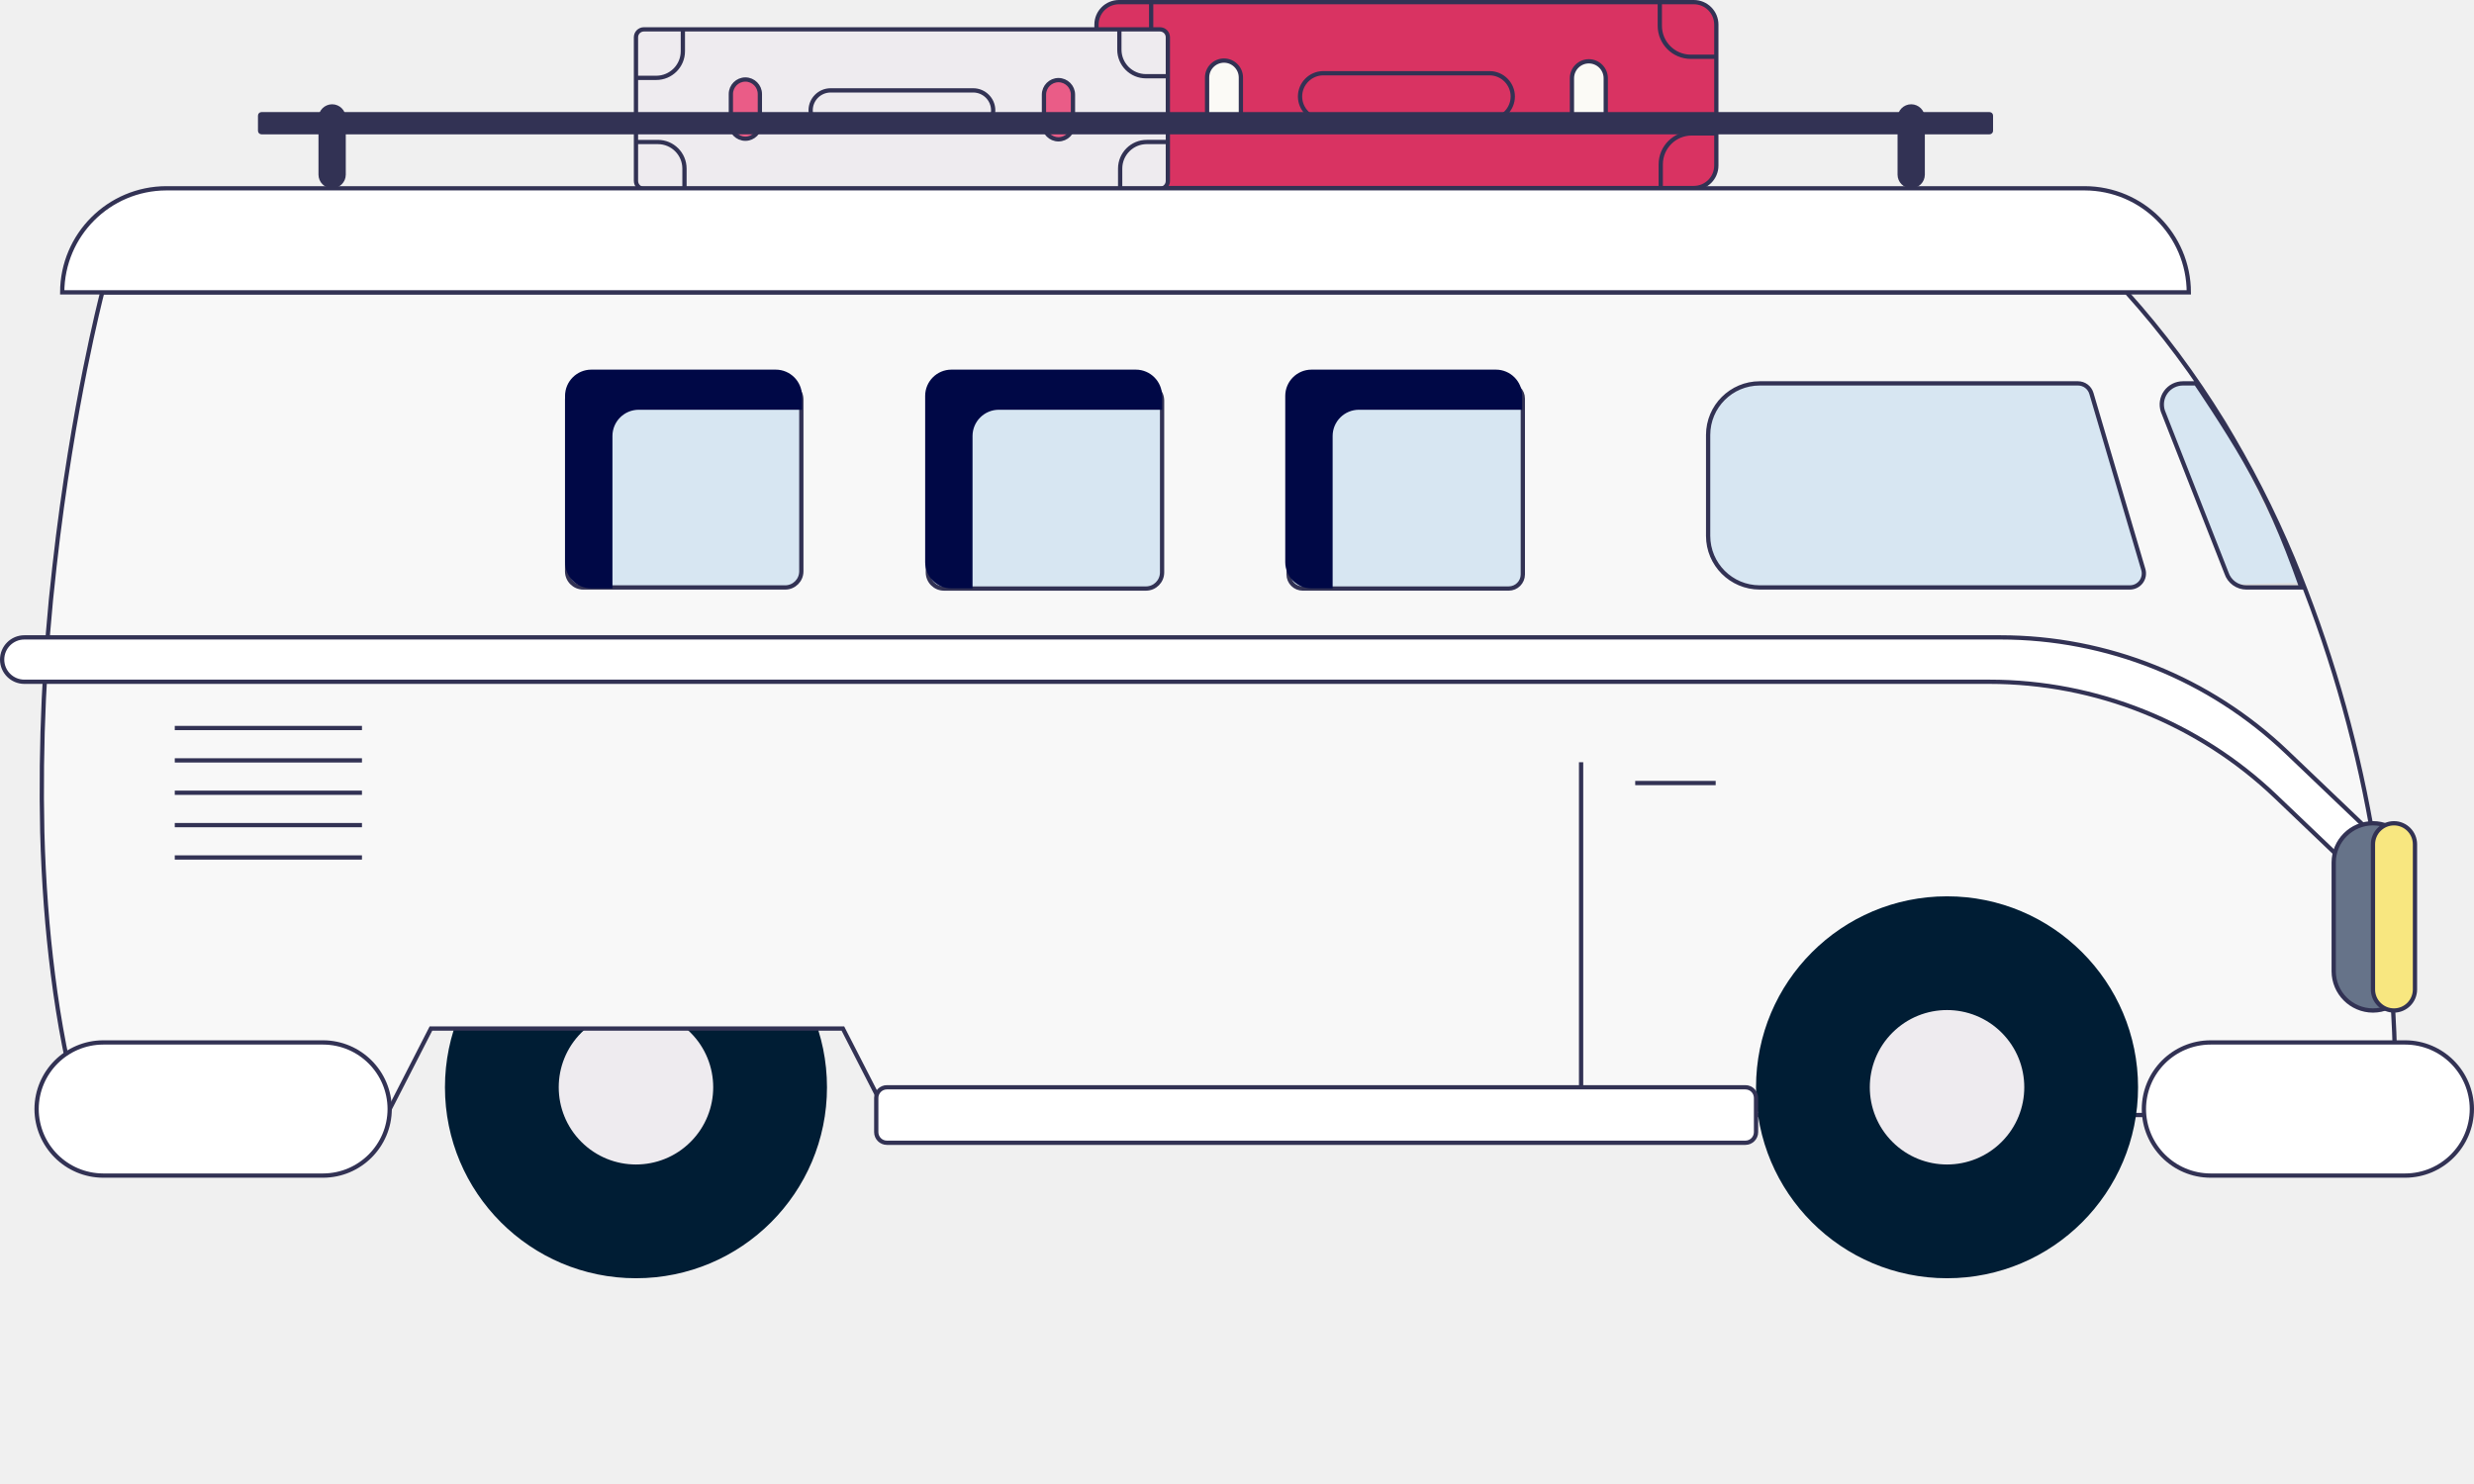
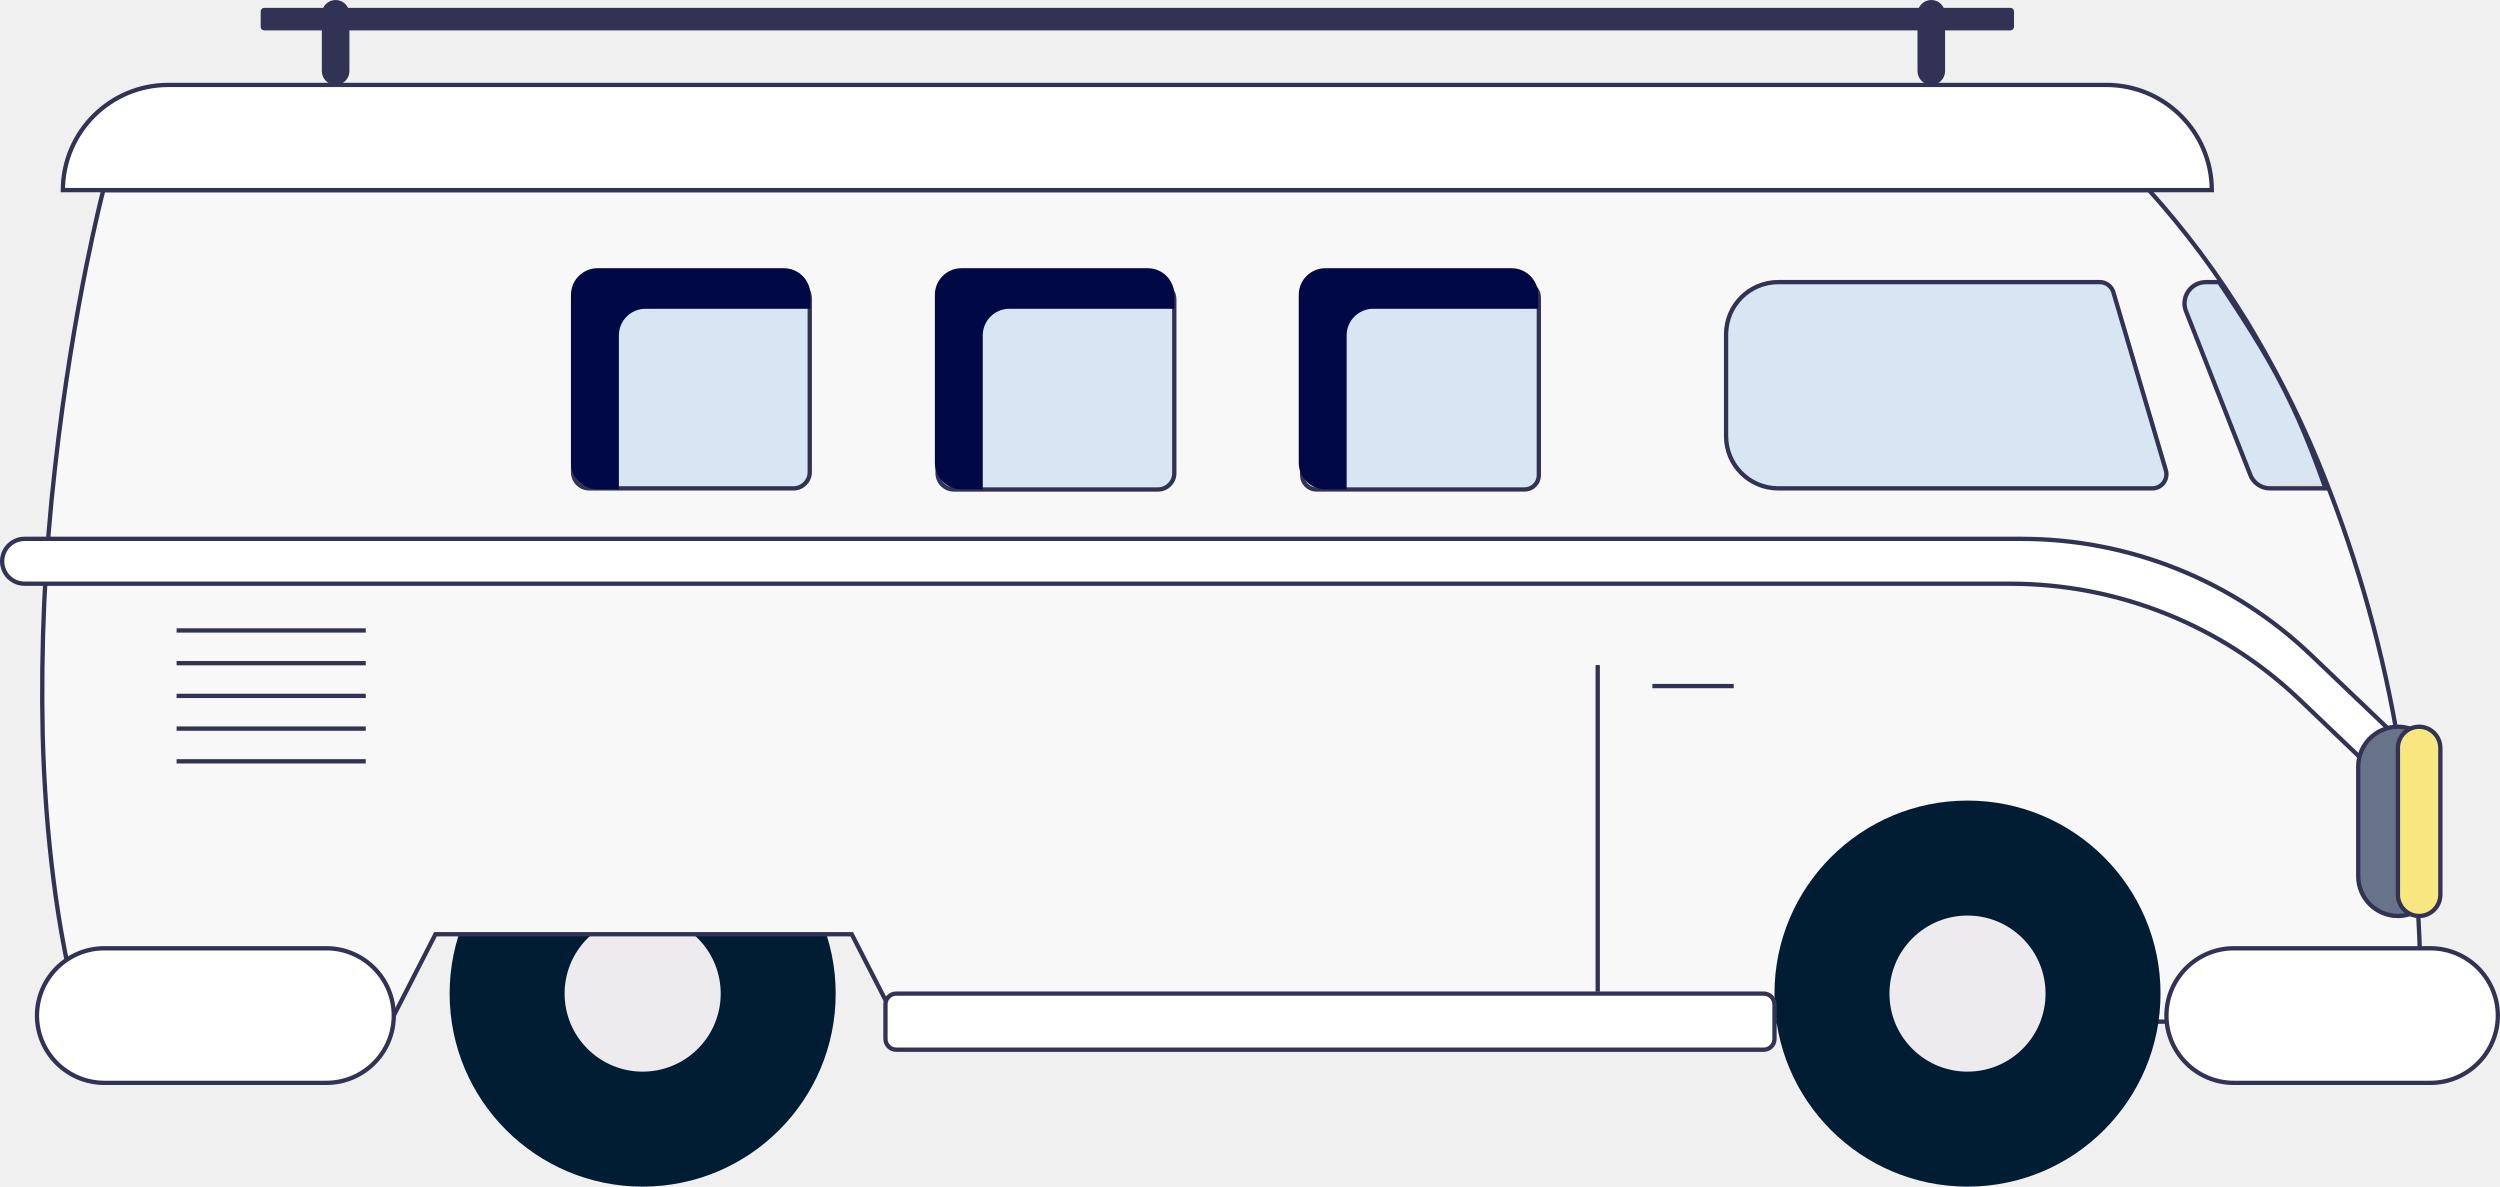
- <svg xmlns="http://www.w3.org/2000/svg" width="659.557" height="395.569" viewBox="0 0 659.557 395.569">
-   <defs>
-     <style>.a{fill:#323254;}.b{fill:#d93362;}.b,.c,.d,.e,.f,.j,.k,.l,.m,.n{stroke:#323254;stroke-miterlimit:10;}.b,.c,.d,.e,.f,.j,.l,.m,.n{stroke-width:1.138px;}.c{fill:none;}.d{fill:#fbfaf6;}.e,.h{fill:#eeebef;}.f{fill:#ea5c87;}.g{fill:#001d34;}.i{fill:#4baeff;opacity:0.15;}.j{fill:#f8f8f8;}.k,.l{fill:#fff;}.k{stroke-width:1.138px;}.m{fill:#667389;}.n{fill:#f8e780;}.o{fill:#000846;}.p,.q{stroke:none;}.q{fill:#707070;}</style>
-   </defs>
-   <g transform="translate(-82.982 285.793)">
-     <path class="a" d="M119.615-252.345h0a3.647,3.647,0,0,1-3.636-3.639v-15.131a3.646,3.646,0,0,1,3.636-3.636h0a3.648,3.648,0,0,1,3.639,3.636v15.131A3.649,3.649,0,0,1,119.615-252.345Z" transform="translate(51.911 16.765)" />
-     <path class="a" d="M281.478-252.345h0a3.647,3.647,0,0,1-3.636-3.639v-15.131a3.646,3.646,0,0,1,3.636-3.636h0a3.649,3.649,0,0,1,3.639,3.636v15.131A3.649,3.649,0,0,1,281.478-252.345Z" transform="translate(311.02 16.765)" />
-     <g transform="translate(375.303 -285.224)">
-       <rect class="b" width="165.244" height="49.573" rx="6" transform="translate(0)" />
-       <path class="c" d="M253.471-285.224v6.3a8.271,8.271,0,0,0,8.271,8.271h6.8" transform="translate(-103.296 285.224)" />
-       <path class="c" d="M195.729-270.155h6.3a8.272,8.272,0,0,0,8.273-8.27v-6.8" transform="translate(-195.729 285.224)" />
-       <path class="c" d="M210.8-257.194v-6.3a8.271,8.271,0,0,0-8.27-8.271h-6.8" transform="translate(-195.729 306.768)" />
-       <path class="c" d="M268.137-271.766h-6.3a8.27,8.27,0,0,0-8.271,8.271v6.8" transform="translate(-103.142 306.768)" />
-       <g transform="translate(29.48 15.584)">
-         <path class="c" d="M267.108-265.539H222.79a6.214,6.214,0,0,1-6.2-6.2h0a6.214,6.214,0,0,1,6.2-6.2h44.317a6.214,6.214,0,0,1,6.2,6.2h0A6.214,6.214,0,0,1,267.108-265.539Z" transform="translate(-191.807 281.313)" />
-         <path class="d" d="M248.971-260.758h0a4.521,4.521,0,0,1-4.507-4.507v-9.389a4.519,4.519,0,0,1,4.507-4.5h0a4.519,4.519,0,0,1,4.507,4.5v9.389A4.521,4.521,0,0,1,248.971-260.758Z" transform="translate(-147.194 279.349)" />
-         <path class="d" d="M211.571-260.829h0a4.521,4.521,0,0,1-4.507-4.507v-9.389a4.521,4.521,0,0,1,4.507-4.507h0a4.521,4.521,0,0,1,4.507,4.507v9.389A4.521,4.521,0,0,1,211.571-260.829Z" transform="translate(-207.064 279.232)" />
-       </g>
+ <svg xmlns="http://www.w3.org/2000/svg" width="659.557" height="313.057" viewBox="0 0 659.557 313.057">
+   <g transform="translate(-82.982 257.986)">
+     <path d="M119.615-252.345h0a3.647,3.647,0,0,1-3.636-3.639v-15.131a3.646,3.646,0,0,1,3.636-3.636h0a3.648,3.648,0,0,1,3.639,3.636v15.131a3.649,3.649,0,0,1-3.639,3.639Z" transform="translate(51.911 16.765)" fill="#323254" />
+     <path d="M281.478-252.345h0a3.647,3.647,0,0,1-3.636-3.639v-15.131a3.646,3.646,0,0,1,3.636-3.636h0a3.649,3.649,0,0,1,3.639,3.636v15.131a3.649,3.649,0,0,1-3.639,3.639Z" transform="translate(311.02 16.765)" fill="#323254" />
+     <circle cx="50.923" cy="50.923" r="50.923" transform="translate(201.606 -46.775)" fill="#001d34" />
+     <circle cx="20.591" cy="20.591" r="20.591" transform="translate(223.409 4.147) rotate(-45)" fill="#eeebef" />
+     <g transform="translate(219.2 -193.333)" opacity="0.15">
+       <path d="M.5,74.751V.505l445.457,4.5L457.1,20.564l7.289,14.107,6.59,13.417,6.541,15.337Z" fill="#4baeff" />
+       <path d="M1,1.01V74.239l475.773-11.3L470.527,48.3l-6.583-13.4-7.27-14.07L445.7,5.505,1,1.01M0,0,446.215,4.51,457.529,20.3l7.307,14.142,6.6,13.435,6.835,16.028L0,75.263Z" fill="#707070" />
    </g>
-     <g transform="translate(252.529 -277.966)">
-       <rect class="e" width="141.801" height="42.54" rx="2.114" />
-       <path class="c" d="M198.073-282.433v5.4a7.1,7.1,0,0,0,7.1,7.1H211" transform="translate(-69.203 282.434)" />
-       <path class="c" d="M148.523-269.5h5.4a7.1,7.1,0,0,0,7.1-7.1v-5.834" transform="translate(-148.522 282.434)" />
-       <path class="c" d="M161.454-258.382v-5.4a7.1,7.1,0,0,0-7.1-7.1h-5.834" transform="translate(-148.522 300.921)" />
-       <path class="c" d="M210.66-270.884h-5.407a7.1,7.1,0,0,0-7.1,7.1v5.834" transform="translate(-69.072 300.921)" />
-       <g transform="translate(25.298 13.374)">
-         <path class="c" d="M209.775-265.539H171.747a5.335,5.335,0,0,1-5.319-5.319h0a5.333,5.333,0,0,1,5.319-5.319h38.029a5.335,5.335,0,0,1,5.319,5.319h0A5.337,5.337,0,0,1,209.775-265.539Z" transform="translate(-145.159 279.076)" />
-         <path class="f" d="M194.211-261.437h0a3.878,3.878,0,0,1-3.867-3.867v-8.057a3.878,3.878,0,0,1,3.867-3.867h0a3.878,3.878,0,0,1,3.867,3.867v8.057A3.878,3.878,0,0,1,194.211-261.437Z" transform="translate(-106.874 277.39)" />
-         <path class="f" d="M162.117-261.5h0a3.878,3.878,0,0,1-3.867-3.867v-8.057a3.878,3.878,0,0,1,3.867-3.867h0a3.878,3.878,0,0,1,3.867,3.867v8.057A3.878,3.878,0,0,1,162.117-261.5Z" transform="translate(-158.25 277.291)" />
-       </g>
-     </g>
-     <circle class="g" cx="50.923" cy="50.923" r="50.923" transform="translate(201.606 -46.775)" />
-     <circle class="h" cx="20.591" cy="20.591" r="20.591" transform="translate(223.409 4.147) rotate(-45)" />
-     <g class="i" transform="translate(219.2 -193.333)">
-       <path class="p" d="M 0.5 74.751 L 0.5 0.505 L 445.957 5.008 L 457.102 20.564 L 464.391 34.671 L 470.981 48.088 L 477.522 63.426 L 0.5 74.751 Z" />
-       <path class="q" d="M 1 1.01 L 1 74.239 L 476.773 62.943 L 470.527 48.297 L 463.944 34.897 L 456.674 20.826 L 445.698 5.505 L 1 1.01 M 0 2.288818359375e-05 L 446.215 4.51 L 457.529 20.303 L 464.836 34.445 L 471.436 47.88 L 478.271 63.908 L 0 75.263 L 0 2.288818359375e-05 Z" />
-     </g>
-     <path class="j" d="M91.96,219.38H10.229A287.072,287.072,0,0,1,3,181.928C1.464,169.9.508,157.116.158,143.921A520.29,520.29,0,0,1,3.414,73.086c2.444-22,5.777-40.713,8.142-52.538C13.949,8.6,15.923.864,16.141.022l0-.018,0-.006H555.829a233.258,233.258,0,0,1,25.639,34.379,272.14,272.14,0,0,1,18.687,36.565,342.733,342.733,0,0,1,20.88,71.339c1.835,10.044,3.306,20.339,4.37,30.6.852,8.25,1.448,16.473,1.772,24.44.536,13.215.157,21.176.112,22.04v.016l-401.873,0L213.6,196.322H103.775L91.96,219.38ZM336.188,24.565a3.763,3.763,0,0,0-3.758,3.759v46.9a3.763,3.763,0,0,0,3.758,3.758h54.921a3.763,3.763,0,0,0,3.759-3.758v-46.9a3.764,3.764,0,0,0-3.759-3.759Zm-95.638,0a4.3,4.3,0,0,0-4.295,4.295v45.83a4.3,4.3,0,0,0,4.295,4.295H294.4a4.3,4.3,0,0,0,4.295-4.295V28.859a4.3,4.3,0,0,0-4.295-4.295Zm-96.174-.289a4.3,4.3,0,0,0-4.295,4.295V74.4a4.3,4.3,0,0,0,4.295,4.295h53.849A4.3,4.3,0,0,0,202.52,74.4V28.571a4.3,4.3,0,0,0-4.295-4.295Zm426.464,0a5.627,5.627,0,0,0-5.349,7.371l16.958,43.169a5.607,5.607,0,0,0,5.346,3.88h14.622C597.4,64.537,593.205,55.1,587.451,45.033c-5.355-9.365-13.061-20.656-13.133-20.759Zm-112.824,0a13.764,13.764,0,0,0-13.747,13.75V64.944a13.763,13.763,0,0,0,13.747,13.748h98.69a3.729,3.729,0,0,0,3.581-4.784L546.448,26.954a3.731,3.731,0,0,0-3.58-2.679Z" transform="translate(94.093 -207.834)" />
-     <path class="k" d="M656.653-238.393H89.709a27.824,27.824,0,0,1,27.743-27.743H628.913a27.823,27.823,0,0,1,27.74,27.743Z" transform="translate(9.858 30.556)" />
-     <path class="l" d="M163.466-143.049H104.839A17.807,17.807,0,0,1,87.083-160.8h0a17.807,17.807,0,0,1,17.756-17.756h58.627A17.807,17.807,0,0,1,181.219-160.8h0A17.807,17.807,0,0,1,163.466-143.049Z" transform="translate(5.654 170.747)" />
-     <path class="l" d="M372.773-143.049H320.849A17.807,17.807,0,0,1,303.093-160.8h0a17.807,17.807,0,0,1,17.756-17.756h51.925A17.807,17.807,0,0,1,390.529-160.8h0A17.807,17.807,0,0,1,372.773-143.049Z" transform="translate(351.441 170.747)" />
-     <circle class="g" cx="50.923" cy="50.923" r="50.923" transform="translate(551.131 -46.775)" />
-     <rect class="a" width="462.569" height="5.935" rx="0.943" transform="translate(151.755 -255.907)" />
-     <rect class="l" width="234.544" height="14.797" rx="2.837" transform="translate(316.587 4.148)" />
-     <circle class="h" cx="20.591" cy="20.591" r="20.591" transform="translate(572.934 4.147) rotate(-45)" />
-     <path class="l" d="M705.439-162.606l-15.763-15.051a110.55,110.55,0,0,0-76.346-30.6H89.47a5.919,5.919,0,0,1-5.919-5.919h0a5.919,5.919,0,0,1,5.919-5.917H616.29a110.549,110.549,0,0,1,76.346,30.6l20.125,19.22a5.3,5.3,0,0,1,1.077,6.216h0A5.3,5.3,0,0,1,705.439-162.606Z" transform="translate(0 104.268)" />
-     <path class="m" d="M333.015-151.1h0a10.5,10.5,0,0,1-10.466-10.463v-29.007a10.5,10.5,0,0,1,10.466-10.466h0a10.5,10.5,0,0,1,10.466,10.466v29.007A10.5,10.5,0,0,1,333.015-151.1Z" transform="translate(382.586 134.776)" />
-     <path class="n" d="M332.175-151.1h0a5.618,5.618,0,0,1-5.6-5.6v-38.731a5.618,5.618,0,0,1,5.6-5.6h0a5.618,5.618,0,0,1,5.6,5.6V-156.7A5.618,5.618,0,0,1,332.175-151.1Z" transform="translate(389.028 134.776)" />
-     <line class="c" y2="86.187" transform="translate(504.496 -82.531)" />
-     <line class="c" x2="21.454" transform="translate(518.922 -76.983)" />
-     <line class="c" x2="49.905" transform="translate(129.573 -91.656)" />
-     <line class="c" x2="49.905" transform="translate(129.573 -83.025)" />
-     <line class="c" x2="49.905" transform="translate(129.573 -74.394)" />
-     <line class="c" x2="49.905" transform="translate(129.573 -65.763)" />
-     <line class="c" x2="49.905" transform="translate(129.573 -57.132)" />
-     <path class="o" d="M-13139,136.34a7.009,7.009,0,0,1-7-7V85a7.009,7.009,0,0,1,7-7h49.162a7.009,7.009,0,0,1,7,7v3.7h-43.53a7.009,7.009,0,0,0-7,7V136.34H-13139Z" transform="translate(13379.624 -265.224)" />
-     <path class="o" d="M-13139,136.34a7.009,7.009,0,0,1-7-7V85a7.009,7.009,0,0,1,7-7h49.162a7.009,7.009,0,0,1,7,7v3.7h-43.53a7.009,7.009,0,0,0-7,7V136.34H-13139Z" transform="translate(13475.624 -265.224)" />
-     <path class="o" d="M-13139,136.34a7.009,7.009,0,0,1-7-7V85a7.009,7.009,0,0,1,7-7h49.162a7.009,7.009,0,0,1,7,7v3.7h-43.53a7.009,7.009,0,0,0-7,7V136.34H-13139Z" transform="translate(13571.624 -265.224)" />
+     <path d="M91.96,219.38H10.229A287.074,287.074,0,0,1,3,181.928C1.464,169.9.508,157.116.158,143.921A520.3,520.3,0,0,1,3.414,73.086c2.444-22,5.777-40.713,8.142-52.538C13.949,8.6,15.923.864,16.141.022V0H555.829a233.258,233.258,0,0,1,25.639,34.379,272.141,272.141,0,0,1,18.687,36.565,342.731,342.731,0,0,1,20.88,71.339c1.835,10.044,3.306,20.339,4.37,30.6.852,8.25,1.448,16.473,1.772,24.44.536,13.215.157,21.176.112,22.04v.016H225.416L213.6,196.322H103.775ZM336.188,24.565a3.763,3.763,0,0,0-3.758,3.759v46.9a3.763,3.763,0,0,0,3.758,3.758h54.921a3.763,3.763,0,0,0,3.759-3.758v-46.9a3.764,3.764,0,0,0-3.759-3.759Zm-95.638,0a4.3,4.3,0,0,0-4.3,4.3V74.69a4.3,4.3,0,0,0,4.295,4.295H294.4a4.3,4.3,0,0,0,4.295-4.295V28.859a4.3,4.3,0,0,0-4.3-4.3Zm-96.174-.289a4.3,4.3,0,0,0-4.3,4.3V74.4a4.3,4.3,0,0,0,4.295,4.295h53.849a4.3,4.3,0,0,0,4.3-4.295V28.571a4.3,4.3,0,0,0-4.295-4.3Zm426.464,0a5.627,5.627,0,0,0-5.349,7.371l16.958,43.169a5.607,5.607,0,0,0,5.346,3.88h14.622c-5.017-14.159-9.212-23.6-14.966-33.663-5.355-9.365-13.061-20.656-13.133-20.759Zm-112.824,0a13.764,13.764,0,0,0-13.747,13.75V64.944a13.763,13.763,0,0,0,13.747,13.748h98.69a3.729,3.729,0,0,0,3.581-4.784L546.448,26.954a3.731,3.731,0,0,0-3.58-2.679Z" transform="translate(94.093 -207.834)" fill="#f8f8f8" stroke="#323254" stroke-miterlimit="10" stroke-width="1.138" />
+     <path d="M656.653-238.393H89.709a27.824,27.824,0,0,1,27.743-27.743H628.913a27.823,27.823,0,0,1,27.74,27.743Z" transform="translate(9.858 30.556)" fill="#fff" stroke="#323254" stroke-miterlimit="10" stroke-width="1.138" />
+     <path d="M163.466-143.049H104.839A17.807,17.807,0,0,1,87.083-160.8h0a17.807,17.807,0,0,1,17.756-17.756h58.627A17.807,17.807,0,0,1,181.219-160.8h0A17.807,17.807,0,0,1,163.466-143.049Z" transform="translate(5.654 170.747)" fill="#fff" stroke="#323254" stroke-miterlimit="10" stroke-width="1.138" />
+     <path d="M372.773-143.049H320.849A17.807,17.807,0,0,1,303.093-160.8h0a17.807,17.807,0,0,1,17.756-17.756h51.925A17.807,17.807,0,0,1,390.529-160.8h0a17.807,17.807,0,0,1-17.756,17.751Z" transform="translate(351.441 170.747)" fill="#fff" stroke="#323254" stroke-miterlimit="10" stroke-width="1.138" />
+     <circle cx="50.923" cy="50.923" r="50.923" transform="translate(551.131 -46.775)" fill="#001d34" />
+     <rect width="462.569" height="5.935" rx="0.943" transform="translate(151.755 -255.907)" fill="#323254" />
+     <rect width="234.544" height="14.797" rx="2.837" transform="translate(316.587 4.148)" fill="#fff" stroke="#323254" stroke-miterlimit="10" stroke-width="1.138" />
+     <circle cx="20.591" cy="20.591" r="20.591" transform="translate(572.934 4.147) rotate(-45)" fill="#eeebef" />
+     <path d="M705.439-162.606l-15.763-15.051a110.55,110.55,0,0,0-76.346-30.6H89.47a5.919,5.919,0,0,1-5.919-5.919h0a5.919,5.919,0,0,1,5.919-5.917H616.29a110.547,110.547,0,0,1,76.344,30.6l20.127,19.222a5.3,5.3,0,0,1,1.077,6.216h0A5.3,5.3,0,0,1,710-161.214a5.3,5.3,0,0,1-4.565-1.392Z" transform="translate(0 104.268)" fill="#fff" stroke="#323254" stroke-miterlimit="10" stroke-width="1.138" />
+     <path d="M333.015-151.1h0a10.5,10.5,0,0,1-10.466-10.463V-190.57a10.5,10.5,0,0,1,10.466-10.466h0a10.5,10.5,0,0,1,10.466,10.466v29.007A10.5,10.5,0,0,1,333.015-151.1Z" transform="translate(382.586 134.776)" fill="#667389" stroke="#323254" stroke-miterlimit="10" stroke-width="1.138" />
+     <path d="M332.175-151.1h0a5.618,5.618,0,0,1-5.6-5.6v-38.731a5.618,5.618,0,0,1,5.6-5.6h0a5.618,5.618,0,0,1,5.6,5.6V-156.7A5.618,5.618,0,0,1,332.175-151.1Z" transform="translate(389.028 134.776)" fill="#f8e780" stroke="#323254" stroke-miterlimit="10" stroke-width="1.138" />
+     <line y2="86.187" transform="translate(504.496 -82.531)" fill="none" stroke="#323254" stroke-miterlimit="10" stroke-width="1.138" />
+     <line x2="21.454" transform="translate(518.922 -76.983)" fill="none" stroke="#323254" stroke-miterlimit="10" stroke-width="1.138" />
+     <line x2="49.905" transform="translate(129.573 -91.656)" fill="none" stroke="#323254" stroke-miterlimit="10" stroke-width="1.138" />
+     <line x2="49.905" transform="translate(129.573 -83.025)" fill="none" stroke="#323254" stroke-miterlimit="10" stroke-width="1.138" />
+     <line x2="49.905" transform="translate(129.573 -74.394)" fill="none" stroke="#323254" stroke-miterlimit="10" stroke-width="1.138" />
+     <line x2="49.905" transform="translate(129.573 -65.763)" fill="none" stroke="#323254" stroke-miterlimit="10" stroke-width="1.138" />
+     <line x2="49.905" transform="translate(129.573 -57.132)" fill="none" stroke="#323254" stroke-miterlimit="10" stroke-width="1.138" />
+     <path d="M-13139,136.34a7.009,7.009,0,0,1-7-7V85a7.007,7.007,0,0,1,7-7h49.163a7.008,7.008,0,0,1,7,7v3.7h-43.53a7.009,7.009,0,0,0-7,7v40.64Z" transform="translate(13379.624 -265.224)" fill="#000846" />
+     <path d="M-13139,136.34a7.009,7.009,0,0,1-7-7V85a7.007,7.007,0,0,1,7-7h49.163a7.008,7.008,0,0,1,7,7v3.7h-43.53a7.009,7.009,0,0,0-7,7v40.64Z" transform="translate(13475.624 -265.224)" fill="#000846" />
+     <path d="M-13139,136.34a7.009,7.009,0,0,1-7-7V85a7.007,7.007,0,0,1,7-7h49.163a7.008,7.008,0,0,1,7,7v3.7h-43.53a7.009,7.009,0,0,0-7,7v40.64Z" transform="translate(13571.624 -265.224)" fill="#000846" />
  </g>
</svg>
